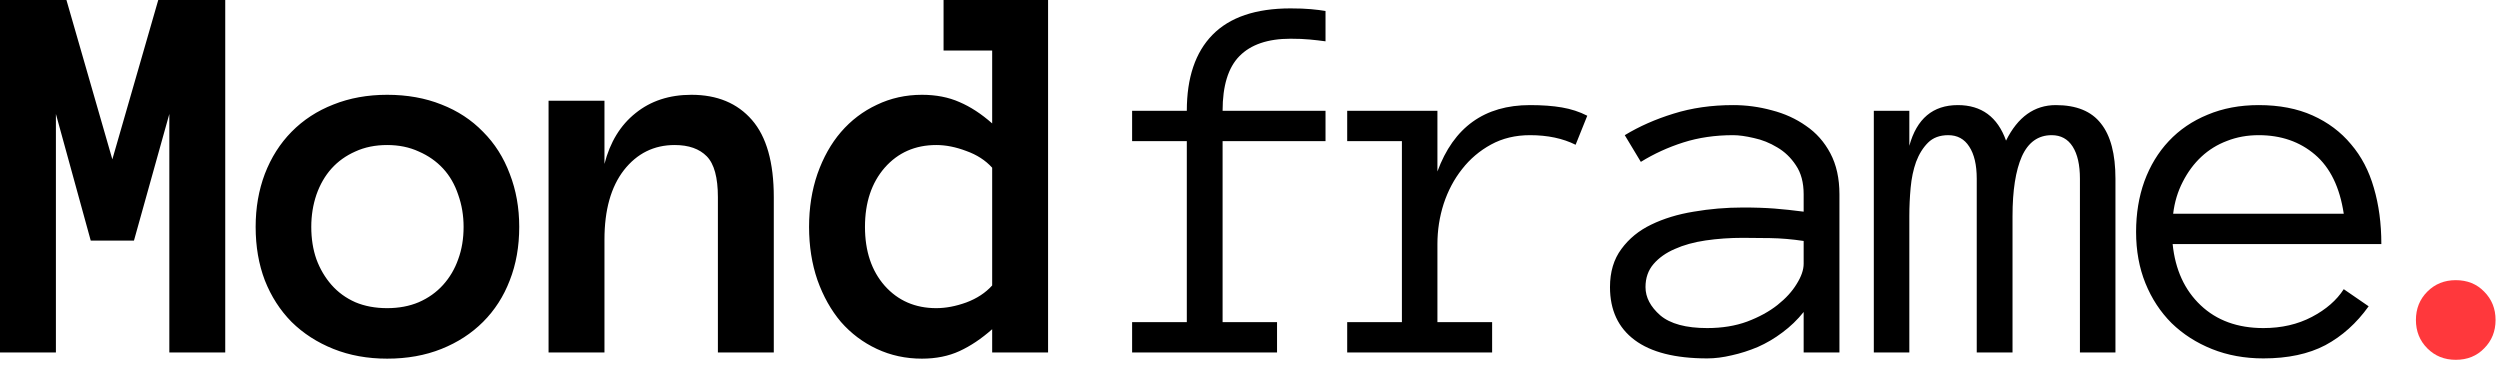
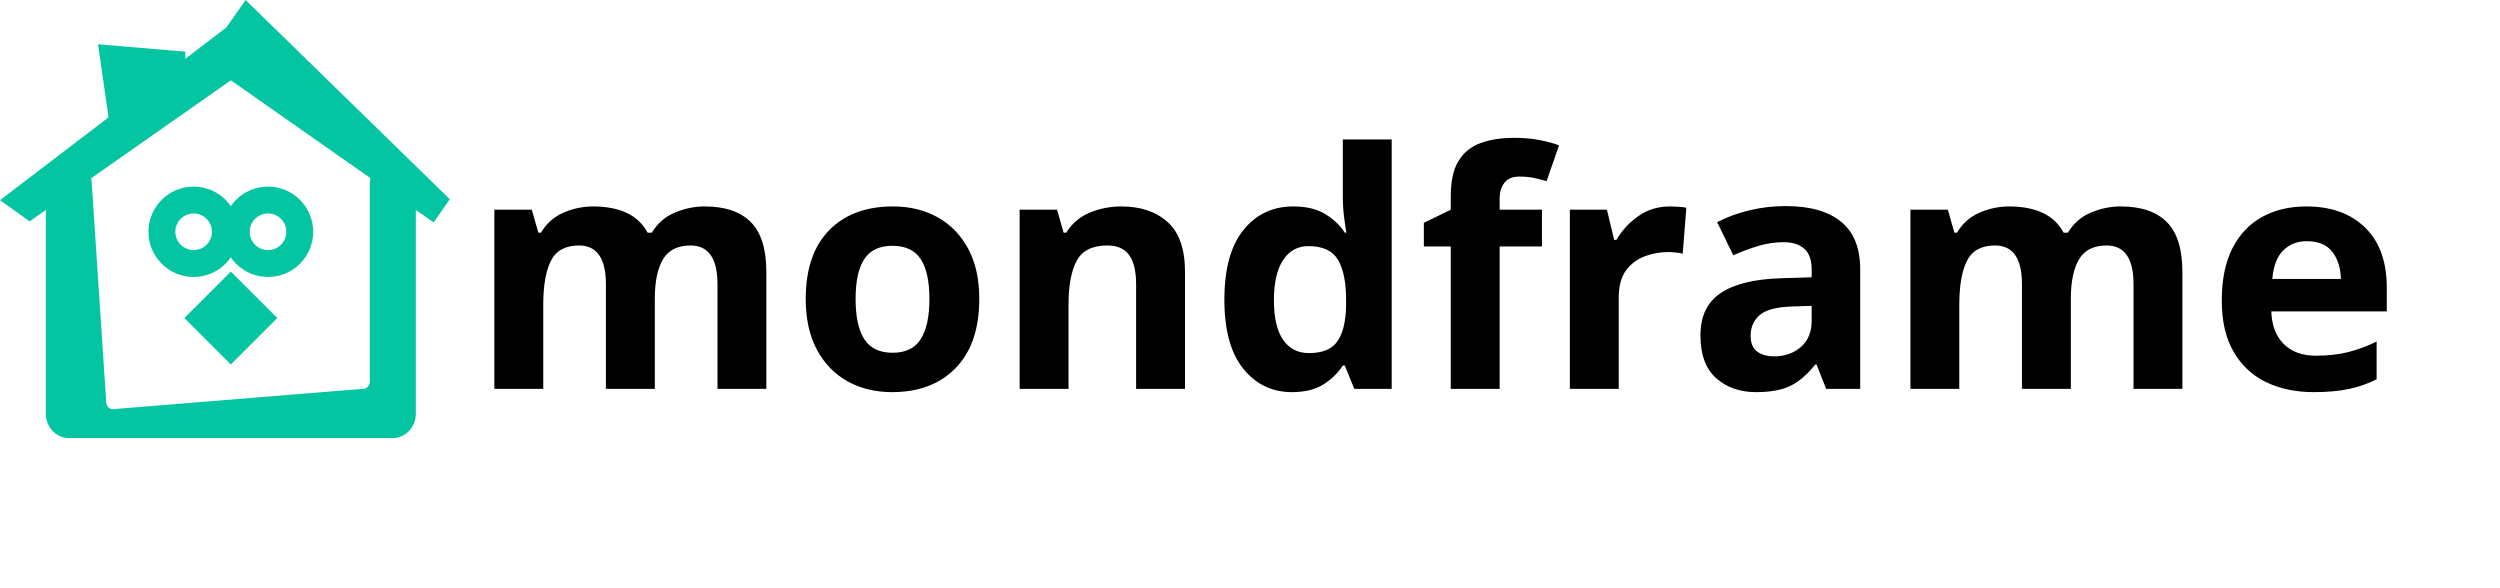
- <svg xmlns="http://www.w3.org/2000/svg" width="452" height="66" viewBox="0 0 452 66" fill="none">
-   <path d="M40.723 63.721H30.615V20.605L24.219 43.506H16.406L10.107 20.605V63.721H0V0H12.012L20.312 28.809L28.613 0H40.723V63.721ZM93.877 41.016C93.877 44.564 93.307 47.786 92.168 50.684C91.061 53.581 89.45 56.087 87.334 58.203C85.251 60.286 82.744 61.914 79.814 63.086C76.885 64.258 73.613 64.844 70 64.844C66.452 64.844 63.213 64.258 60.283 63.086C57.353 61.914 54.831 60.286 52.715 58.203C50.632 56.087 49.02 53.581 47.881 50.684C46.774 47.786 46.221 44.564 46.221 41.016C46.221 37.565 46.774 34.375 47.881 31.445C49.02 28.483 50.632 25.944 52.715 23.828C54.831 21.68 57.353 20.036 60.283 18.896C63.213 17.725 66.452 17.139 70 17.139C73.613 17.139 76.885 17.725 79.814 18.896C82.744 20.036 85.251 21.68 87.334 23.828C89.45 25.944 91.061 28.483 92.168 31.445C93.307 34.375 93.877 37.565 93.877 41.016ZM83.818 41.016C83.818 38.965 83.493 37.028 82.842 35.205C82.223 33.35 81.312 31.771 80.107 30.469C78.903 29.167 77.438 28.141 75.713 27.393C74.02 26.611 72.116 26.221 70 26.221C67.852 26.221 65.931 26.611 64.238 27.393C62.546 28.141 61.113 29.167 59.941 30.469C58.77 31.771 57.858 33.35 57.207 35.205C56.589 37.028 56.279 38.965 56.279 41.016C56.279 43.164 56.589 45.117 57.207 46.875C57.858 48.633 58.77 50.179 59.941 51.514C61.113 52.848 62.546 53.89 64.238 54.639C65.931 55.355 67.852 55.713 70 55.713C72.116 55.713 74.02 55.355 75.713 54.639C77.438 53.89 78.903 52.848 80.107 51.514C81.312 50.179 82.223 48.633 82.842 46.875C83.493 45.117 83.818 43.164 83.818 41.016ZM139.902 63.721H129.795V35.645C129.795 32.096 129.128 29.639 127.793 28.271C126.458 26.904 124.521 26.221 121.982 26.221C118.239 26.221 115.179 27.734 112.803 30.762C110.459 33.789 109.287 37.972 109.287 43.31V63.721H99.18V18.213H109.287V29.639C110.296 25.7 112.168 22.64 114.902 20.459C117.637 18.245 121.006 17.139 125.01 17.139C129.665 17.139 133.311 18.652 135.947 21.68C138.584 24.707 139.902 29.362 139.902 35.645V63.721ZM189.492 63.721H179.385V59.522C177.432 61.247 175.462 62.565 173.477 63.477C171.491 64.388 169.229 64.844 166.689 64.844C163.76 64.844 161.042 64.258 158.535 63.086C156.029 61.914 153.864 60.286 152.041 58.203C150.251 56.087 148.835 53.565 147.793 50.635C146.784 47.705 146.279 44.499 146.279 41.016C146.279 37.565 146.784 34.375 147.793 31.445C148.835 28.483 150.251 25.96 152.041 23.877C153.864 21.761 156.029 20.117 158.535 18.945C161.042 17.741 163.76 17.139 166.689 17.139C169.229 17.139 171.491 17.578 173.477 18.457C175.462 19.303 177.432 20.589 179.385 22.314V9.131H170.596V0H189.492V63.721ZM179.385 30.322C178.18 28.988 176.618 27.979 174.697 27.295C172.809 26.579 171.003 26.221 169.277 26.221C165.469 26.221 162.36 27.588 159.951 30.322C157.575 33.057 156.387 36.621 156.387 41.016C156.387 45.41 157.575 48.958 159.951 51.66C162.36 54.362 165.469 55.713 169.277 55.713C171.003 55.713 172.809 55.371 174.697 54.688C176.618 53.971 178.18 52.946 179.385 51.611V30.322ZM239.654 25.518H221.045V58.236H230.889V63.721H204.686V58.236H214.576V25.518H204.686V20.033H214.576C214.576 14.033 216.123 9.455 219.217 6.299C222.342 3.111 227.045 1.518 233.326 1.518C234.795 1.518 236.029 1.564 237.029 1.658C238.061 1.752 238.936 1.861 239.654 1.986V7.471C238.748 7.346 237.795 7.236 236.795 7.143C235.826 7.049 234.67 7.002 233.326 7.002C229.232 7.002 226.154 8.049 224.092 10.143C222.061 12.205 221.045 15.502 221.045 20.033H239.654V25.518ZM284.87 26.174C282.557 25.018 279.807 24.439 276.62 24.439C273.995 24.439 271.651 25.002 269.589 26.127C267.526 27.252 265.776 28.736 264.339 30.58C262.901 32.393 261.792 34.486 261.011 36.861C260.261 39.205 259.886 41.627 259.886 44.127V58.236H269.776V63.721H243.573V58.236H253.464V25.518H243.573V20.033H259.886V31.002C262.823 23.002 268.401 19.002 276.62 19.002C278.839 19.002 280.761 19.143 282.386 19.424C284.042 19.705 285.573 20.205 286.979 20.924L284.87 26.174ZM291.086 51.908C291.086 49.158 291.773 46.861 293.148 45.018C294.523 43.143 296.32 41.674 298.539 40.611C300.789 39.518 303.351 38.736 306.226 38.268C309.132 37.768 312.086 37.518 315.086 37.518C316.242 37.518 317.273 37.533 318.179 37.565C319.117 37.596 319.992 37.643 320.804 37.705C321.648 37.768 322.492 37.846 323.336 37.94C324.179 38.033 325.101 38.143 326.101 38.268V35.127C326.101 33.002 325.632 31.252 324.695 29.877C323.789 28.502 322.664 27.424 321.32 26.643C319.976 25.83 318.57 25.268 317.101 24.955C315.632 24.611 314.382 24.439 313.351 24.439C310.101 24.439 307.101 24.877 304.351 25.752C301.601 26.627 299.039 27.799 296.664 29.268L293.757 24.439C296.382 22.846 299.32 21.549 302.57 20.549C305.851 19.518 309.445 19.002 313.351 19.002C315.726 19.002 318.054 19.314 320.336 19.939C322.648 20.533 324.711 21.471 326.523 22.752C328.367 24.002 329.836 25.658 330.929 27.721C332.023 29.783 332.57 32.252 332.57 35.127V63.721H326.101V56.408C324.976 57.815 323.695 59.049 322.257 60.111C320.851 61.174 319.367 62.049 317.804 62.736C316.242 63.393 314.679 63.893 313.117 64.236C311.554 64.611 310.07 64.799 308.664 64.799C302.882 64.799 298.507 63.69 295.539 61.471C292.57 59.252 291.086 56.065 291.086 51.908ZM308.664 59.315C311.351 59.315 313.757 58.924 315.882 58.143C318.039 57.33 319.867 56.33 321.367 55.143C322.867 53.955 324.023 52.69 324.836 51.346C325.679 50.002 326.101 48.783 326.101 47.69V43.565C324.007 43.252 321.992 43.08 320.054 43.049C318.148 43.018 316.492 43.002 315.086 43.002C312.773 43.002 310.539 43.158 308.382 43.471C306.257 43.783 304.398 44.299 302.804 45.018C301.211 45.705 299.929 46.611 298.961 47.736C297.992 48.861 297.507 50.252 297.507 51.908C297.507 53.752 298.398 55.455 300.179 57.018C301.992 58.549 304.82 59.315 308.664 59.315ZM382.473 63.721H376.051V32.315C376.051 29.814 375.614 27.877 374.739 26.502C373.864 25.127 372.598 24.439 370.942 24.439C368.504 24.439 366.707 25.721 365.551 28.283C364.426 30.846 363.864 34.44 363.864 39.065V63.721H357.395V32.315C357.395 29.814 356.942 27.877 356.036 26.502C355.161 25.127 353.895 24.439 352.239 24.439C350.707 24.439 349.489 24.893 348.582 25.799C347.676 26.705 346.957 27.861 346.426 29.268C345.926 30.674 345.598 32.236 345.442 33.955C345.286 35.674 345.207 37.377 345.207 39.065V63.721H338.786V20.033H345.207V26.361C346.551 21.455 349.473 19.002 353.973 19.002C358.254 19.002 361.161 21.143 362.692 25.424C364.817 21.143 367.817 19.002 371.692 19.002C375.411 19.002 378.129 20.111 379.848 22.33C381.598 24.518 382.473 27.846 382.473 32.315V63.721ZM392.814 44.127C393.282 48.752 394.97 52.44 397.876 55.19C400.782 57.94 404.564 59.315 409.22 59.315C412.501 59.315 415.423 58.643 417.986 57.299C420.548 55.955 422.47 54.283 423.751 52.283L428.251 55.377C426.064 58.44 423.454 60.783 420.423 62.408C417.392 64.002 413.657 64.799 409.22 64.799C405.845 64.799 402.751 64.236 399.939 63.111C397.126 61.986 394.689 60.424 392.626 58.424C390.595 56.393 389.017 53.986 387.892 51.205C386.767 48.424 386.204 45.33 386.204 41.924C386.204 38.611 386.704 35.565 387.704 32.783C388.736 29.971 390.204 27.549 392.111 25.518C394.048 23.455 396.392 21.861 399.142 20.736C401.892 19.58 404.97 19.002 408.376 19.002C412.095 19.002 415.345 19.627 418.126 20.877C420.907 22.127 423.22 23.861 425.064 26.08C426.939 28.268 428.314 30.893 429.189 33.955C430.095 37.018 430.548 40.408 430.548 44.127H392.814ZM423.751 38.643C423.032 33.861 421.298 30.299 418.548 27.955C415.798 25.611 412.407 24.439 408.376 24.439C406.314 24.439 404.407 24.783 402.657 25.471C400.907 26.127 399.361 27.08 398.017 28.33C396.673 29.58 395.548 31.096 394.642 32.877C393.736 34.627 393.157 36.549 392.907 38.643H423.751Z" fill="black" />
-   <path d="M443.998 65.054C441.954 65.054 440.242 64.365 438.865 62.987C437.487 61.61 436.798 59.898 436.798 57.854C436.798 55.81 437.487 54.099 438.865 52.721C440.242 51.343 441.954 50.654 443.998 50.654C446.087 50.654 447.798 51.343 449.131 52.721C450.509 54.099 451.198 55.81 451.198 57.854C451.198 59.898 450.509 61.61 449.131 62.987C447.798 64.365 446.087 65.054 443.998 65.054Z" fill="#FF383C" />
+ <svg xmlns="http://www.w3.org/2000/svg" id="Layer_2" data-name="Layer 2" viewBox="0 0 1209.57 284.33">
+   <defs>
+     <style>
+       .cls-1 {
+         fill: none;
+         stroke-width: 13px;
+       }
+ 
+       .cls-1, .cls-2, .cls-3, .cls-4 {
+         stroke: #04c5a1;
+         stroke-miterlimit: 10;
+       }
+ 
+       .cls-2 {
+         fill: #04c4a1;
+       }
+ 
+       .cls-2, .cls-3 {
+         stroke-width: 6px;
+       }
+ 
+       .cls-5 {
+         font-family: Poppins-Bold, Poppins;
+         font-size: 158.74px;
+         font-weight: 700;
+       }
+ 
+       .cls-3, .cls-4 {
+         fill: #04c5a1;
+       }
+ 
+       .cls-4 {
+         stroke-width: 8px;
+       }
+     </style>
+   </defs>
+   <g id="Layer_1-2" data-name="Layer 1">
+     <text class="cls-5" transform="translate(226.81 188.13)">
+       <tspan x="0" y="0">mondframe</tspan>
+     </text>
+     <g>
+       <polygon class="cls-3" points="86.66 27.74 86.66 43.57 71.3 43.57 71.3 59.41 55.93 59.41 50.93 24.74 86.66 27.74" />
+       <path class="cls-4" d="M197.19,88.98v111.28c0,4.24-3.19,7.68-7.12,7.68H33.29c-3.93,0-7.12-3.44-7.12-7.68v-111.28c0-4.24,3.19-7.68,7.12-7.68h0c3.93,0,7.12,3.44,7.12,7.68l6.96,105.33c0,4.24,3.19,7.68,7.12,7.68l121.31-9.88c3.93,0,7.12-3.44,7.12-7.68v-95.45c0-4.24,3.19-7.68,7.12-7.68h0c3.93,0,7.12,3.44,7.12,7.68Z" />
+       <g>
+         <line class="cls-3" x1="9.71" y1="96.77" x2="116.36" y2="22.04" />
+         <polygon class="cls-3" points="14.36 103.42 5.05 96.77 111.71 15.39 121.02 28.68 14.36 103.42" />
+       </g>
+       <g>
+         <line class="cls-3" x1="213.71" y1="96.77" x2="107.05" y2="22.04" />
+         <polygon class="cls-3" points="209.05 103.42 213.71 96.77 119.26 4.61 102.4 28.68 209.05 103.42" />
+       </g>
+       <g>
+         <circle class="cls-1" cx="93.69" cy="112.14" r="15.36" />
+         <circle class="cls-1" cx="129.67" cy="112.14" r="15.36" />
+       </g>
+       <rect class="cls-2" x="98.79" y="140.98" width="25.78" height="25.78" transform="translate(141.51 -33.9) rotate(45)" />
+     </g>
+   </g>
</svg>
